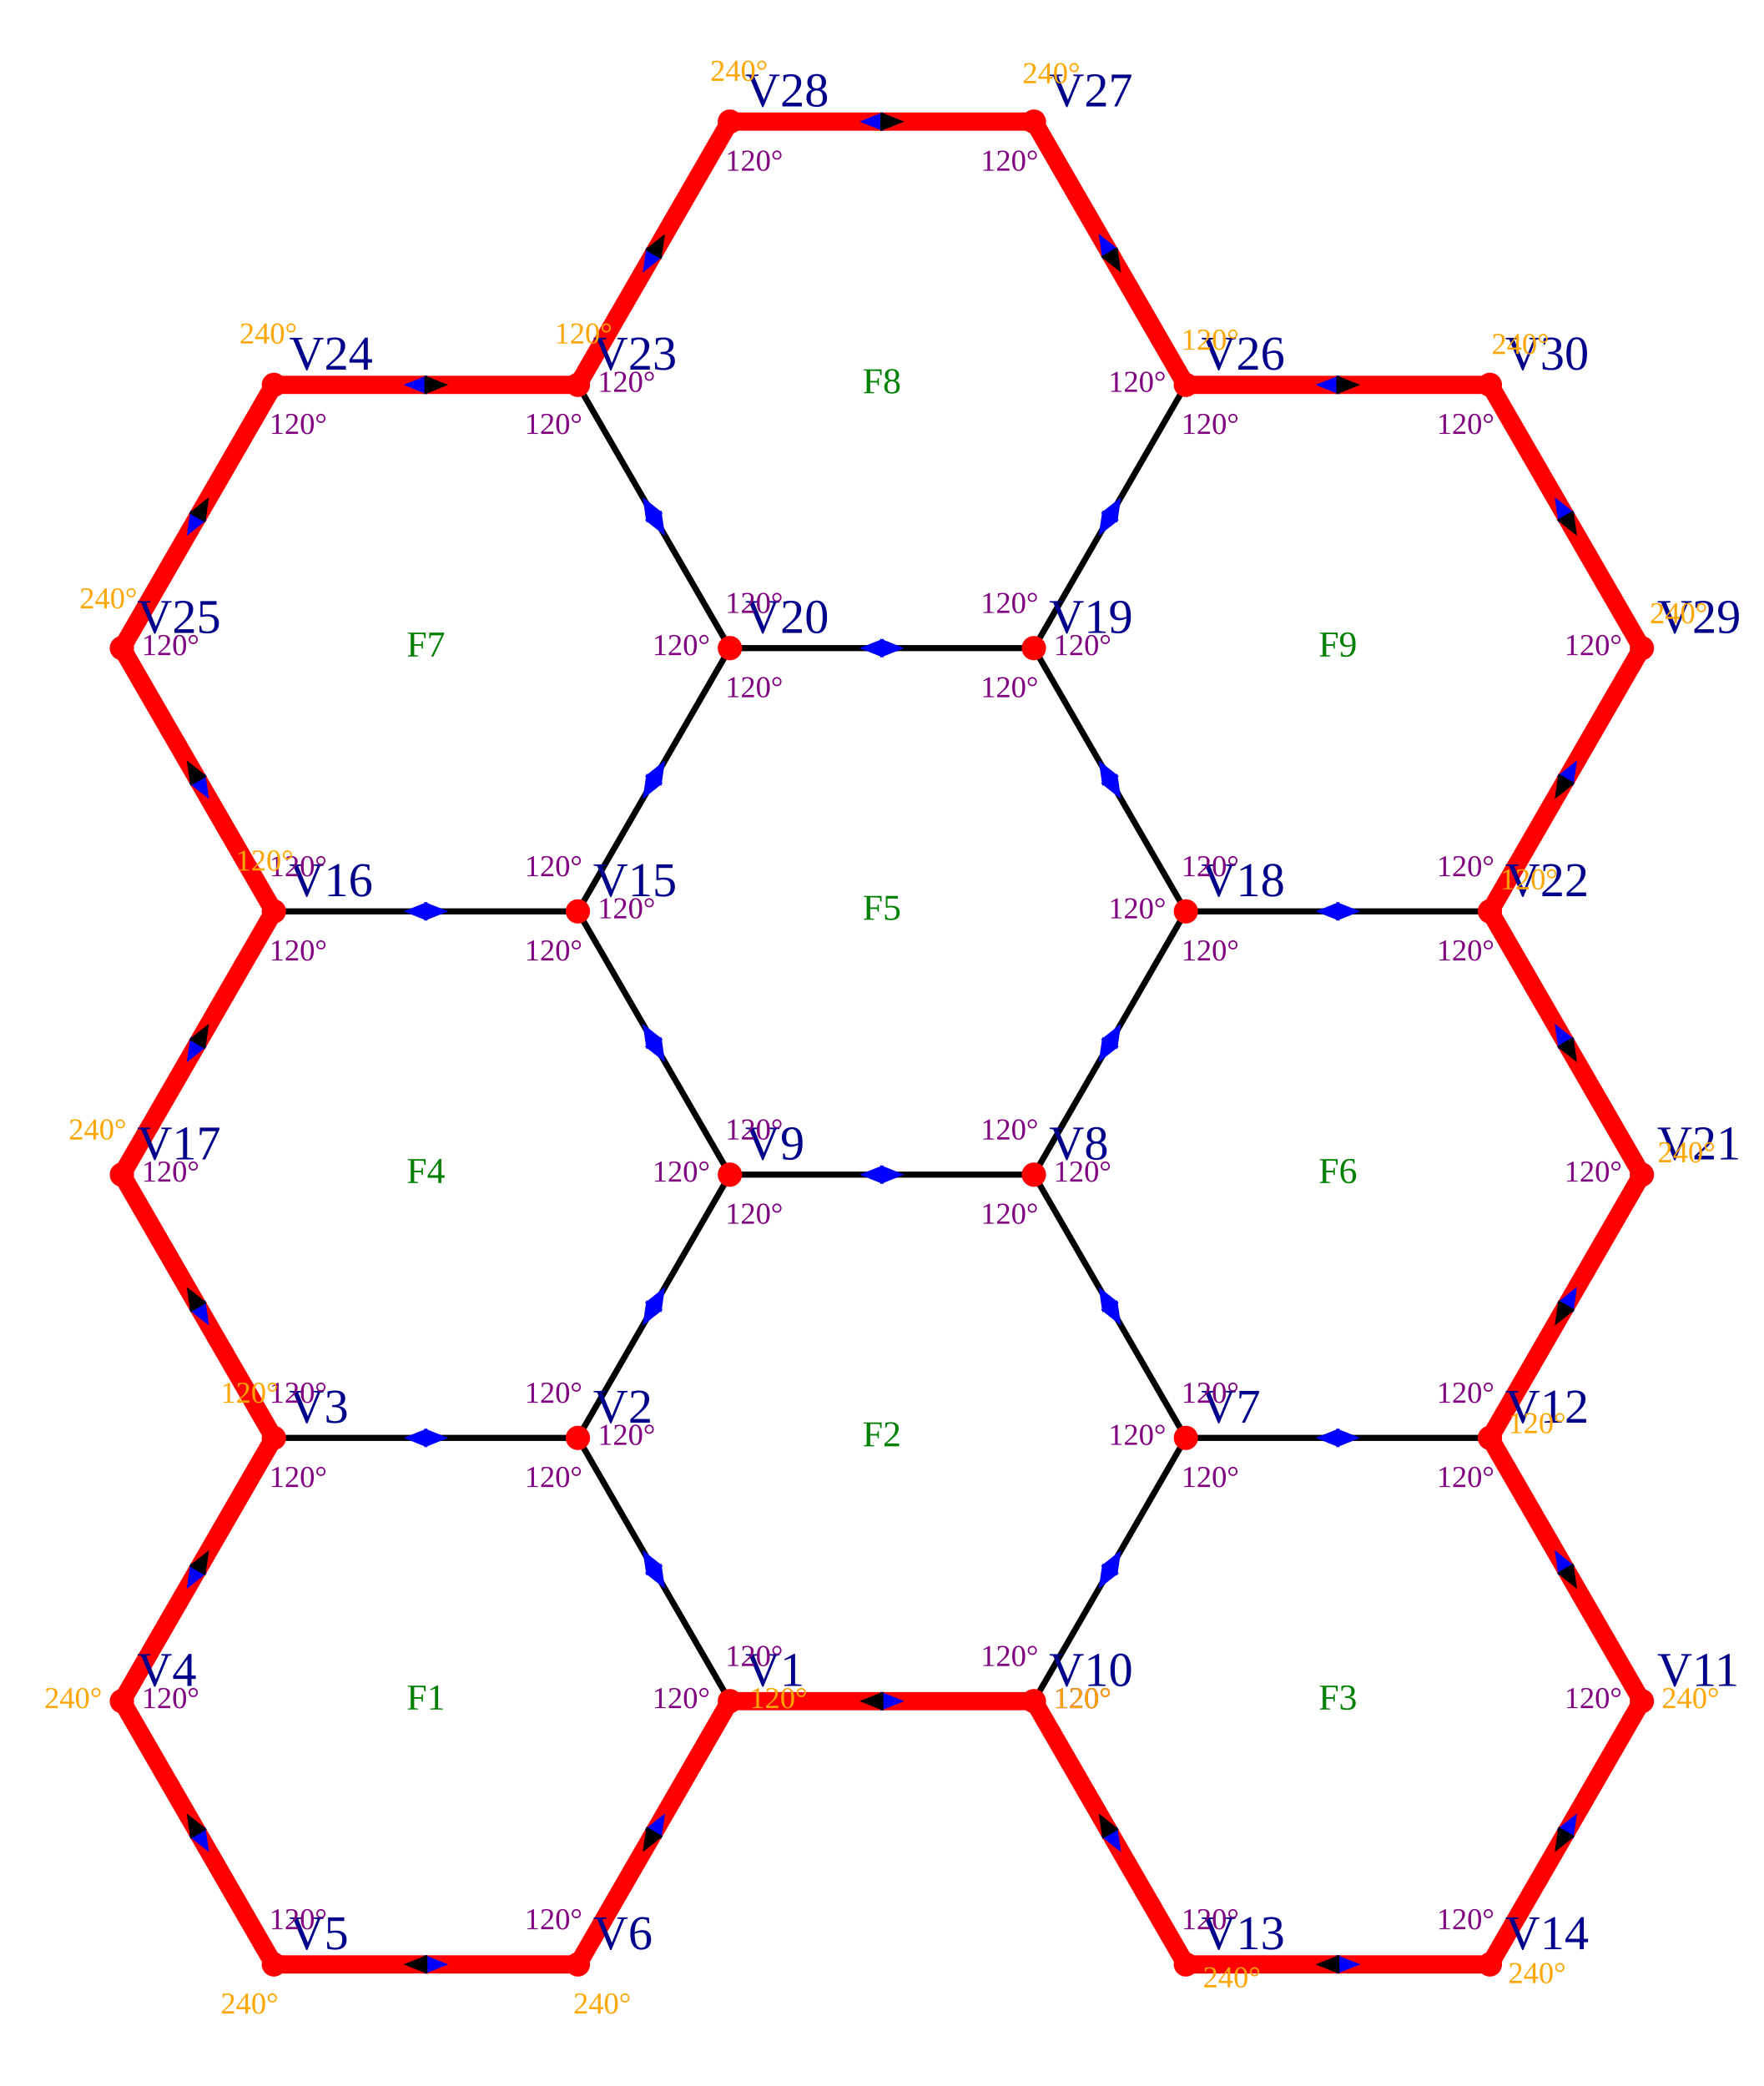
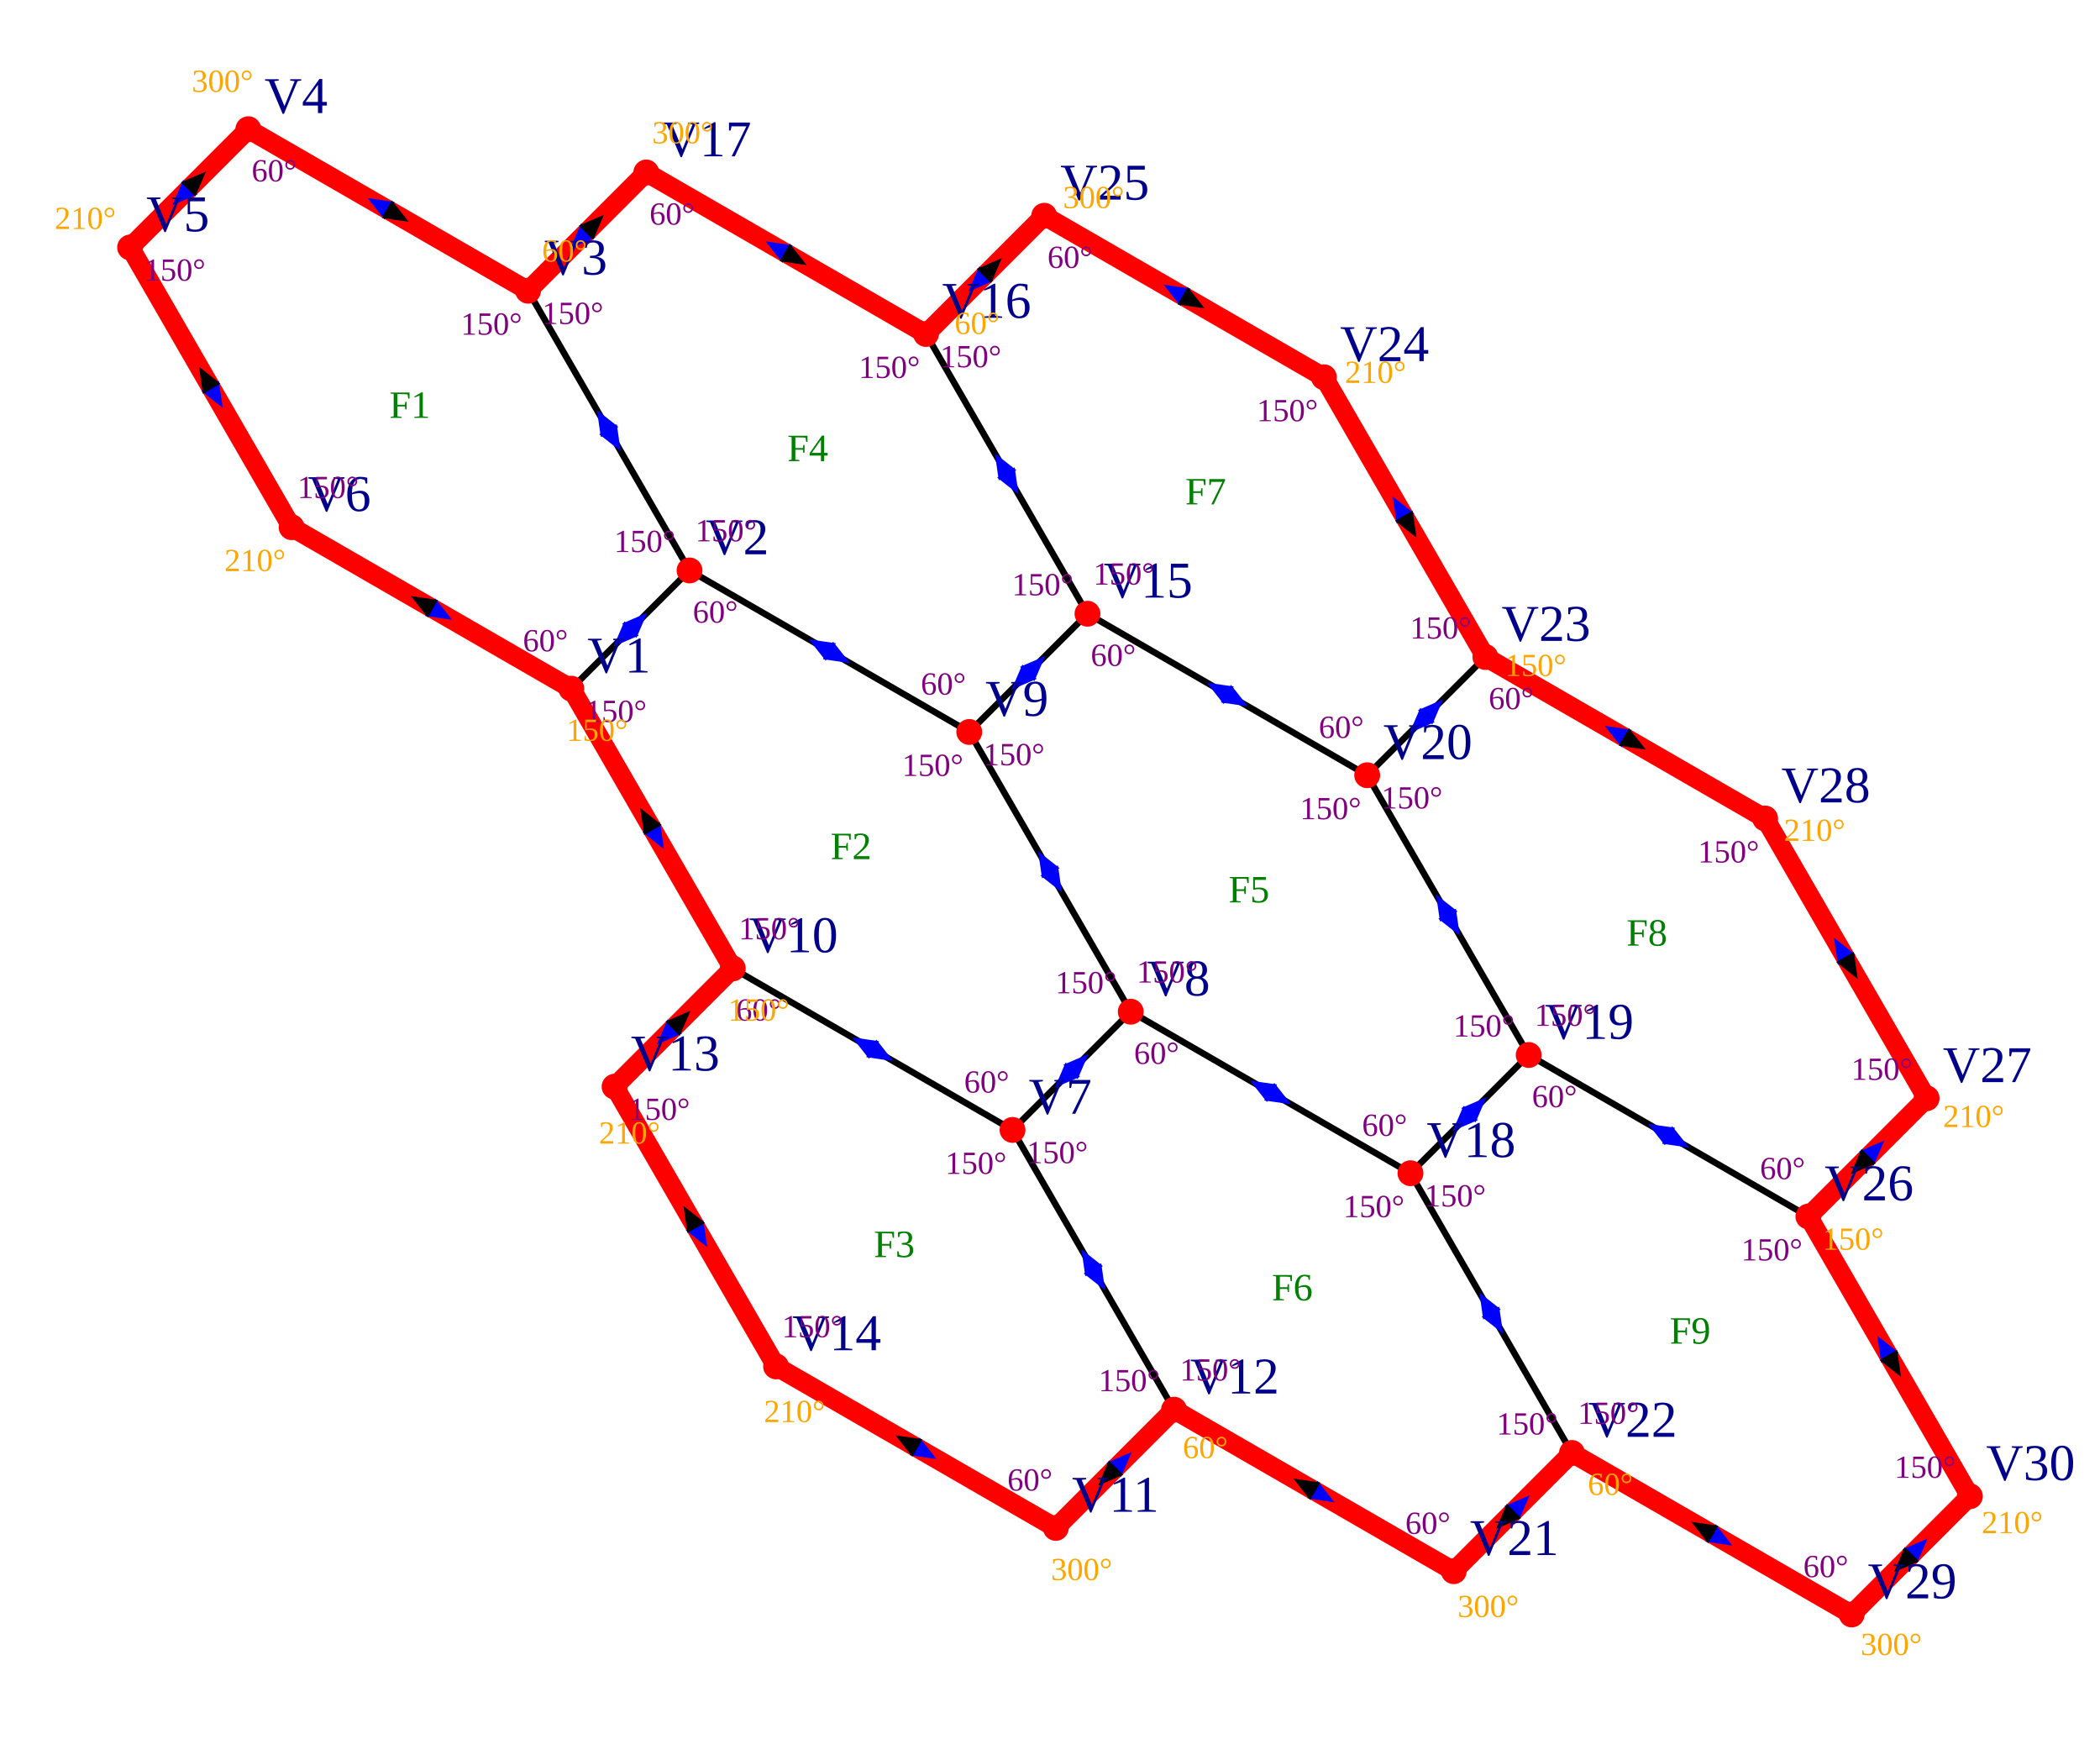
- <svg xmlns="http://www.w3.org/2000/svg" width="290" height="343" viewBox="-70 -279.808 290 343.109">
+ <svg xmlns="http://www.w3.org/2000/svg" width="324" height="269" viewBox="-63.301 -63.301 324.808 269.904">
  <g>
    <g stroke-width="1.0" stroke="black">
-       <line x1="-25" y1="-43.301" x2="25" y2="-43.301" />
-       <line x1="-50" y1="-86.603" x2="-25" y2="-129.904" />
-       <line x1="175" y1="-43.301" x2="200" y2="-86.603" />
-       <line x1="100" y1="0" x2="125" y2="43.301" />
-       <line x1="25" y1="-216.506" x2="50" y2="-259.808" />
-       <line x1="50" y1="-86.603" x2="25" y2="-129.904" />
-       <line x1="-25" y1="-129.904" x2="25" y2="-129.904" />
-       <line x1="25" y1="-43.301" x2="50" y2="0" />
-       <line x1="-25" y1="43.301" x2="-50" y2="0" />
-       <line x1="125" y1="-216.506" x2="100" y2="-259.808" />
-       <line x1="25" y1="43.301" x2="50" y2="0" />
-       <line x1="25" y1="-43.301" x2="50" y2="-86.603" />
-       <line x1="175" y1="-43.301" x2="125" y2="-43.301" />
-       <line x1="125" y1="43.301" x2="175" y2="43.301" />
-       <line x1="200" y1="0" x2="175" y2="-43.301" />
-       <line x1="100" y1="-173.205" x2="125" y2="-216.506" />
-       <line x1="-25" y1="-43.301" x2="-50" y2="0" />
-       <line x1="50" y1="-86.603" x2="100" y2="-86.603" />
-       <line x1="175" y1="-216.506" x2="200" y2="-173.205" />
-       <line x1="-25" y1="-216.506" x2="25" y2="-216.506" />
-       <line x1="-25" y1="43.301" x2="25" y2="43.301" />
-       <line x1="175" y1="-216.506" x2="125" y2="-216.506" />
-       <line x1="200" y1="-173.205" x2="175" y2="-129.904" />
-       <line x1="175" y1="43.301" x2="200" y2="0" />
-       <line x1="175" y1="-129.904" x2="200" y2="-86.603" />
-       <line x1="25" y1="-216.506" x2="50" y2="-173.205" />
-       <line x1="-50" y1="-86.603" x2="-25" y2="-43.301" />
-       <line x1="100" y1="-173.205" x2="50" y2="-173.205" />
-       <line x1="125" y1="-129.904" x2="175" y2="-129.904" />
-       <line x1="50" y1="-173.205" x2="25" y2="-129.904" />
-       <line x1="100" y1="-173.205" x2="125" y2="-129.904" />
-       <line x1="100" y1="0" x2="125" y2="-43.301" />
-       <line x1="100" y1="0" x2="50" y2="0" />
-       <line x1="-50" y1="-173.205" x2="-25" y2="-216.506" />
-       <line x1="100" y1="-259.808" x2="50" y2="-259.808" />
-       <line x1="125" y1="-129.904" x2="100" y2="-86.603" />
-       <line x1="125" y1="-43.301" x2="100" y2="-86.603" />
-       <line x1="-25" y1="-129.904" x2="-50" y2="-173.205" />
+       <line x1="18.301" y1="-18.301" x2="43.301" y2="25" />
+       <line x1="36.603" y1="-36.603" x2="79.904" y2="-11.603" />
+       <line x1="118.301" y1="154.904" x2="161.603" y2="179.904" />
+       <line x1="50" y1="86.603" x2="31.699" y2="104.904" />
+       <line x1="166.506" y1="38.397" x2="209.808" y2="63.397" />
+       <line x1="86.603" y1="50" x2="104.904" y2="31.699" />
+       <line x1="79.904" y1="-11.603" x2="104.904" y2="31.699" />
+       <line x1="43.301" y1="25" x2="25" y2="43.301" />
+       <line x1="-43.301" y1="-25" x2="-25" y2="-43.301" />
+       <line x1="216.506" y1="125" x2="234.808" y2="106.699" />
+       <line x1="-18.301" y1="18.301" x2="25" y2="43.301" />
+       <line x1="43.301" y1="25" x2="86.603" y2="50" />
+       <line x1="118.301" y1="154.904" x2="93.301" y2="111.603" />
+       <line x1="31.699" y1="104.904" x2="56.699" y2="148.205" />
+       <line x1="100" y1="173.205" x2="118.301" y2="154.904" />
+       <line x1="173.205" y1="100" x2="216.506" y2="125" />
+       <line x1="18.301" y1="-18.301" x2="-25" y2="-43.301" />
+       <line x1="86.603" y1="50" x2="111.603" y2="93.301" />
+       <line x1="241.506" y1="168.301" x2="223.205" y2="186.603" />
+       <line x1="141.506" y1="-4.904" x2="166.506" y2="38.397" />
+       <line x1="-43.301" y1="-25" x2="-18.301" y2="18.301" />
+       <line x1="241.506" y1="168.301" x2="216.506" y2="125" />
+       <line x1="223.205" y1="186.603" x2="179.904" y2="161.603" />
+       <line x1="56.699" y1="148.205" x2="100" y2="173.205" />
+       <line x1="179.904" y1="161.603" x2="161.603" y2="179.904" />
+       <line x1="166.506" y1="38.397" x2="148.205" y2="56.699" />
+       <line x1="36.603" y1="-36.603" x2="18.301" y2="-18.301" />
+       <line x1="173.205" y1="100" x2="148.205" y2="56.699" />
+       <line x1="154.904" y1="118.301" x2="179.904" y2="161.603" />
+       <line x1="148.205" y1="56.699" x2="104.904" y2="31.699" />
+       <line x1="173.205" y1="100" x2="154.904" y2="118.301" />
+       <line x1="50" y1="86.603" x2="93.301" y2="111.603" />
+       <line x1="50" y1="86.603" x2="25" y2="43.301" />
+       <line x1="98.205" y1="-29.904" x2="141.506" y2="-4.904" />
+       <line x1="234.808" y1="106.699" x2="209.808" y2="63.397" />
+       <line x1="154.904" y1="118.301" x2="111.603" y2="93.301" />
+       <line x1="93.301" y1="111.603" x2="111.603" y2="93.301" />
+       <line x1="79.904" y1="-11.603" x2="98.205" y2="-29.904" />
    </g>
    <g fill="none" stroke-width="3.0" stroke="red">
-       <polygon points="-50,-86.603 -25,-129.904 -50,-173.205 -25,-216.506 25,-216.506 50,-259.808 100,-259.808 125,-216.506 175,-216.506 200,-173.205 175,-129.904 200,-86.603 175,-43.301 200,0 175,43.301 125,43.301 100,0 50,0 25,43.301 -25,43.301 -50,0 -25,-43.301">
+       <polygon points="36.603,-36.603 79.904,-11.603 98.205,-29.904 141.506,-4.904 166.506,38.397 209.808,63.397 234.808,106.699 216.506,125 241.506,168.301 223.205,186.603 179.904,161.603 161.603,179.904 118.301,154.904 100,173.205 56.699,148.205 31.699,104.904 50,86.603 25,43.301 -18.301,18.301 -43.301,-25 -25,-43.301 18.301,-18.301">
            </polygon>
    </g>
    <g stroke-width="0.5" stroke="blue" fill="blue">
-       <polygon points="36,-24.249 36.461,-21.051 38.539,-22.251" />
-       <polygon points="-3,-43.301 -0,-42.101 0,-44.501" />
-       <polygon points="-39,-19.053 -36.461,-21.051 -38.539,-22.251" />
-       <polygon points="-36,24.249 -36.461,21.051 -38.539,22.251" />
-       <polygon points="3,43.301 0,42.101 -0,44.501" />
-       <polygon points="39,19.053 36.461,21.051 38.539,22.251" />
-       <polygon points="111,-67.55 111.461,-64.352 113.539,-65.552" />
-       <polygon points="72,-86.603 75,-85.403 75,-87.803" />
-       <polygon points="36,-62.354 38.539,-64.352 36.461,-65.552" />
-       <polygon points="39,-19.053 38.539,-22.251 36.461,-21.051" />
-       <polygon points="78,0 75,-1.2 75,1.2" />
-       <polygon points="114,-24.249 111.461,-22.251 113.539,-21.051" />
-       <polygon points="186,-24.249 186.461,-21.051 188.539,-22.251" />
-       <polygon points="147,-43.301 150,-42.101 150,-44.501" />
-       <polygon points="111,-19.053 113.539,-21.051 111.461,-22.251" />
-       <polygon points="114,24.249 113.539,21.051 111.461,22.251" />
-       <polygon points="153,43.301 150,42.101 150,44.501" />
-       <polygon points="189,19.053 186.461,21.051 188.539,22.251" />
-       <polygon points="36,-110.851 36.461,-107.653 38.539,-108.853" />
-       <polygon points="-3,-129.904 -0,-128.704 0,-131.104" />
-       <polygon points="-39,-105.655 -36.461,-107.653 -38.539,-108.853" />
-       <polygon points="-36,-62.354 -36.461,-65.552 -38.539,-64.352" />
-       <polygon points="3,-43.301 0,-44.501 -0,-42.101" />
-       <polygon points="39,-67.55 36.461,-65.552 38.539,-64.352" />
-       <polygon points="111,-154.153 111.461,-150.954 113.539,-152.154" />
-       <polygon points="72,-173.205 75,-172.005 75,-174.405" />
-       <polygon points="36,-148.956 38.539,-150.954 36.461,-152.154" />
-       <polygon points="39,-105.655 38.539,-108.853 36.461,-107.653" />
-       <polygon points="78,-86.603 75,-87.803 75,-85.403" />
-       <polygon points="114,-110.851 111.461,-108.853 113.539,-107.653" />
-       <polygon points="186,-110.851 186.461,-107.653 188.539,-108.853" />
-       <polygon points="147,-129.904 150,-128.704 150,-131.104" />
-       <polygon points="111,-105.655 113.539,-107.653 111.461,-108.853" />
-       <polygon points="114,-62.354 113.539,-65.552 111.461,-64.352" />
-       <polygon points="153,-43.301 150,-44.501 150,-42.101" />
-       <polygon points="189,-67.55 186.461,-65.552 188.539,-64.352" />
-       <polygon points="36,-197.454 36.461,-194.256 38.539,-195.456" />
-       <polygon points="-3,-216.506 -0,-215.306 0,-217.706" />
-       <polygon points="-39,-192.258 -36.461,-194.256 -38.539,-195.456" />
-       <polygon points="-36,-148.956 -36.461,-152.154 -38.539,-150.954" />
-       <polygon points="3,-129.904 0,-131.104 -0,-128.704" />
-       <polygon points="39,-154.153 36.461,-152.154 38.539,-150.954" />
-       <polygon points="111,-240.755 111.461,-237.557 113.539,-238.757" />
-       <polygon points="72,-259.808 75,-258.608 75,-261.008" />
-       <polygon points="36,-235.559 38.539,-237.557 36.461,-238.757" />
-       <polygon points="39,-192.258 38.539,-195.456 36.461,-194.256" />
-       <polygon points="78,-173.205 75,-174.405 75,-172.005" />
-       <polygon points="114,-197.454 111.461,-195.456 113.539,-194.256" />
-       <polygon points="186,-197.454 186.461,-194.256 188.539,-195.456" />
-       <polygon points="147,-216.506 150,-215.306 150,-217.706" />
-       <polygon points="111,-192.258 113.539,-194.256 111.461,-195.456" />
-       <polygon points="114,-148.956 113.539,-152.154 111.461,-150.954" />
-       <polygon points="153,-129.904 150,-131.104 150,-128.704" />
-       <polygon points="189,-154.153 186.461,-152.154 188.539,-150.954" />
+       <polygon points="36.272,32.029 33.302,33.302 34.999,34.999" />
+       <polygon points="29.301,0.751 29.762,3.949 31.841,2.749" />
+       <polygon points="-5.947,-32.301 -3.949,-29.762 -2.749,-31.841" />
+       <polygon points="-36.272,-32.029 -33.302,-33.302 -34.999,-34.999" />
+       <polygon points="-29.301,-0.751 -29.762,-3.949 -31.841,-2.749" />
+       <polygon points="5.947,32.301 3.949,29.762 2.749,31.841" />
+       <polygon points="104.573,100.331 101.603,101.603 103.3,103.3" />
+       <polygon points="97.603,69.053 98.063,72.251 100.142,71.051" />
+       <polygon points="62.354,36 64.352,38.539 65.552,36.461" />
+       <polygon points="32.029,36.272 34.999,34.999 33.302,33.302" />
+       <polygon points="39,67.55 38.539,64.352 36.461,65.552" />
+       <polygon points="74.249,100.603 72.251,98.063 71.051,100.142" />
+       <polygon points="111.272,161.933 108.302,163.206 109.999,164.903" />
+       <polygon points="104.301,130.655 104.762,133.853 106.841,132.653" />
+       <polygon points="69.053,97.603 71.051,100.142 72.251,98.063" />
+       <polygon points="38.728,97.874 41.698,96.602 40.001,94.905" />
+       <polygon points="45.699,129.153 45.238,125.954 43.159,127.154" />
+       <polygon points="80.947,162.205 78.949,159.666 77.749,161.744" />
+       <polygon points="97.874,38.728 94.905,40.001 96.602,41.698" />
+       <polygon points="90.904,7.45 91.365,10.648 93.443,9.448" />
+       <polygon points="55.655,-25.603 57.653,-23.063 58.853,-25.142" />
+       <polygon points="25.331,-25.331 28.3,-26.603 26.603,-28.3" />
+       <polygon points="32.301,5.947 31.841,2.749 29.762,3.949" />
+       <polygon points="67.55,39 65.552,36.461 64.352,38.539" />
+       <polygon points="166.176,107.029 163.206,108.302 164.903,109.999" />
+       <polygon points="159.205,75.751 159.666,78.949 161.744,77.749" />
+       <polygon points="123.956,42.699 125.954,45.238 127.154,43.159" />
+       <polygon points="93.632,42.971 96.602,41.698 94.905,40.001" />
+       <polygon points="100.603,74.249 100.142,71.051 98.063,72.251" />
+       <polygon points="135.851,107.301 133.853,104.762 132.653,106.841" />
+       <polygon points="172.874,168.632 169.905,169.905 171.602,171.602" />
+       <polygon points="165.904,137.354 166.365,140.552 168.443,139.352" />
+       <polygon points="130.655,104.301 132.653,106.841 133.853,104.762" />
+       <polygon points="100.331,104.573 103.3,103.3 101.603,101.603" />
+       <polygon points="107.301,135.851 106.841,132.653 104.762,133.853" />
+       <polygon points="142.55,168.904 140.552,166.365 139.352,168.443" />
+       <polygon points="159.477,45.427 156.507,46.7 158.204,48.397" />
+       <polygon points="152.506,14.149 152.967,17.347 155.046,16.147" />
+       <polygon points="117.258,-18.904 119.256,-16.365 120.456,-18.443" />
+       <polygon points="86.933,-18.632 89.903,-19.905 88.206,-21.602" />
+       <polygon points="93.904,12.646 93.443,9.448 91.365,10.648" />
+       <polygon points="129.153,45.699 127.154,43.159 125.954,45.238" />
+       <polygon points="227.778,113.728 224.808,115.001 226.506,116.698" />
+       <polygon points="220.808,82.45 221.268,85.648 223.347,84.448" />
+       <polygon points="185.559,49.397 187.557,51.937 188.757,49.858" />
+       <polygon points="155.234,49.669 158.204,48.397 156.507,46.7" />
+       <polygon points="162.205,80.947 161.744,77.749 159.666,78.949" />
+       <polygon points="197.454,114 195.456,111.461 194.256,113.539" />
+       <polygon points="234.477,175.331 231.507,176.603 233.204,178.3" />
+       <polygon points="227.506,144.053 227.967,147.251 230.046,146.051" />
+       <polygon points="192.258,111 194.256,113.539 195.456,111.461" />
+       <polygon points="161.933,111.272 164.903,109.999 163.206,108.302" />
+       <polygon points="168.904,142.55 168.443,139.352 166.365,140.552" />
+       <polygon points="204.153,175.603 202.154,173.063 200.954,175.142" />
    </g>
    <g stroke-width="0.5" stroke="black" fill="black">
-       <polygon points="-36,-110.851 -38.539,-108.853 -36.461,-107.653" />
-       <polygon points="-39,-154.153 -38.539,-150.954 -36.461,-152.154" />
-       <polygon points="-36,-197.454 -38.539,-195.456 -36.461,-194.256" />
-       <polygon points="3,-216.506 0,-217.706 -0,-215.306" />
-       <polygon points="39,-240.755 36.461,-238.757 38.539,-237.557" />
-       <polygon points="78,-259.808 75,-261.008 75,-258.608" />
-       <polygon points="114,-235.559 113.539,-238.757 111.461,-237.557" />
-       <polygon points="153,-216.506 150,-217.706 150,-215.306" />
-       <polygon points="189,-192.258 188.539,-195.456 186.461,-194.256" />
-       <polygon points="186,-148.956 188.539,-150.954 186.461,-152.154" />
-       <polygon points="189,-105.655 188.539,-108.853 186.461,-107.653" />
-       <polygon points="186,-62.354 188.539,-64.352 186.461,-65.552" />
-       <polygon points="189,-19.053 188.539,-22.251 186.461,-21.051" />
-       <polygon points="186,24.249 188.539,22.251 186.461,21.051" />
-       <polygon points="147,43.301 150,44.501 150,42.101" />
-       <polygon points="111,19.053 111.461,22.251 113.539,21.051" />
-       <polygon points="72,-0 75,1.2 75,-1.2" />
-       <polygon points="36,24.249 38.539,22.251 36.461,21.051" />
-       <polygon points="-3,43.301 -0,44.501 0,42.101" />
-       <polygon points="-39,19.053 -38.539,22.251 -36.461,21.051" />
-       <polygon points="-36,-24.249 -38.539,-22.251 -36.461,-21.051" />
-       <polygon points="-39,-67.55 -38.539,-64.352 -36.461,-65.552" />
+       <polygon points="60.851,-22.603 58.853,-25.142 57.653,-23.063" />
+       <polygon points="91.176,-22.874 88.206,-21.602 89.903,-19.905" />
+       <polygon points="122.454,-15.904 120.456,-18.443 119.256,-16.365" />
+       <polygon points="155.506,19.345 155.046,16.147 152.967,17.347" />
+       <polygon points="190.755,52.397 188.757,49.858 187.557,51.937" />
+       <polygon points="223.808,87.646 223.347,84.448 221.268,85.648" />
+       <polygon points="223.536,117.971 226.506,116.698 224.808,115.001" />
+       <polygon points="230.506,149.249 230.046,146.051 227.967,147.251" />
+       <polygon points="230.234,179.573 233.204,178.3 231.507,176.603" />
+       <polygon points="198.956,172.603 200.954,175.142 202.154,173.063" />
+       <polygon points="168.632,172.874 171.602,171.602 169.905,169.905" />
+       <polygon points="137.354,165.904 139.352,168.443 140.552,166.365" />
+       <polygon points="107.029,166.176 109.999,164.903 108.302,163.206" />
+       <polygon points="75.751,159.205 77.749,161.744 78.949,159.666" />
+       <polygon points="42.699,123.956 43.159,127.154 45.238,125.954" />
+       <polygon points="42.971,93.632 40.001,94.905 41.698,96.602" />
+       <polygon points="36,62.354 36.461,65.552 38.539,64.352" />
+       <polygon points="0.751,29.301 2.749,31.841 3.949,29.762" />
+       <polygon points="-32.301,-5.947 -31.841,-2.749 -29.762,-3.949" />
+       <polygon points="-32.029,-36.272 -34.999,-34.999 -33.302,-33.302" />
+       <polygon points="-0.751,-29.301 -2.749,-31.841 -3.949,-29.762" />
+       <polygon points="29.573,-29.573 26.603,-28.3 28.3,-26.603" />
    </g>
    <g fill="red">
-       <circle cx="-50" cy="0" r="2.0" />
-       <circle cx="200" cy="-173.205" r="2.0" />
-       <circle cx="100" cy="-259.808" r="2.0" />
+       <circle cx="-25" cy="-43.301" r="2.0" />
+       <circle cx="223.205" cy="186.603" r="2.0" />
+       <circle cx="234.808" cy="106.699" r="2.0" />
+       <circle cx="-18.301" cy="18.301" r="2.0" />
+       <circle cx="93.301" cy="111.603" r="2.0" />
+       <circle cx="179.904" cy="161.603" r="2.0" />
+       <circle cx="173.205" cy="100" r="2.0" />
+       <circle cx="141.506" cy="-4.904" r="2.0" />
+       <circle cx="100" cy="173.205" r="2.0" />
+       <circle cx="216.506" cy="125" r="2.0" />
+       <circle cx="79.904" cy="-11.603" r="2.0" />
+       <circle cx="154.904" cy="118.301" r="2.0" />
+       <circle cx="31.699" cy="104.904" r="2.0" />
+       <circle cx="111.603" cy="93.301" r="2.0" />
+       <circle cx="118.301" cy="154.904" r="2.0" />
+       <circle cx="148.205" cy="56.699" r="2.0" />
+       <circle cx="241.506" cy="168.301" r="2.0" />
+       <circle cx="36.603" cy="-36.603" r="2.0" />
+       <circle cx="18.301" cy="-18.301" r="2.0" />
+       <circle cx="-43.301" cy="-25" r="2.0" />
+       <circle cx="43.301" cy="25" r="2.0" />
+       <circle cx="86.603" cy="50" r="2.0" />
+       <circle cx="56.699" cy="148.205" r="2.0" />
+       <circle cx="98.205" cy="-29.904" r="2.0" />
+       <circle cx="50" cy="86.603" r="2.0" />
+       <circle cx="166.506" cy="38.397" r="2.0" />
+       <circle cx="209.808" cy="63.397" r="2.0" />
+       <circle cx="161.603" cy="179.904" r="2.0" />
      <circle cx="25" cy="43.301" r="2.0" />
-       <circle cx="125" cy="-43.301" r="2.0" />
-       <circle cx="175" cy="-129.904" r="2.0" />
-       <circle cx="100" cy="-173.205" r="2.0" />
-       <circle cx="-25" cy="-216.506" r="2.0" />
-       <circle cx="200" cy="0" r="2.0" />
-       <circle cx="125" cy="-216.506" r="2.0" />
-       <circle cx="-25" cy="-129.904" r="2.0" />
-       <circle cx="125" cy="-129.904" r="2.0" />
-       <circle cx="125" cy="43.301" r="2.0" />
-       <circle cx="100" cy="-86.603" r="2.0" />
-       <circle cx="175" cy="-43.301" r="2.0" />
-       <circle cx="50" cy="-173.205" r="2.0" />
-       <circle cx="175" cy="-216.506" r="2.0" />
-       <circle cx="-50" cy="-86.603" r="2.0" />
-       <circle cx="-25" cy="-43.301" r="2.0" />
-       <circle cx="-25" cy="43.301" r="2.0" />
-       <circle cx="25" cy="-43.301" r="2.0" />
-       <circle cx="50" cy="-86.603" r="2.0" />
-       <circle cx="175" cy="43.301" r="2.0" />
-       <circle cx="-50" cy="-173.205" r="2.0" />
-       <circle cx="100" cy="0" r="2.0" />
-       <circle cx="25" cy="-216.506" r="2.0" />
-       <circle cx="50" cy="-259.808" r="2.0" />
-       <circle cx="200" cy="-86.603" r="2.0" />
-       <circle cx="50" cy="0" r="2.0" />
-       <circle cx="25" cy="-129.904" r="2.0" />
+       <circle cx="104.904" cy="31.699" r="2.0" />
    </g>
    <g fill="darkblue" font-size="8">
-       <text x="-47.5" y="-2.5">V4</text>
-       <text x="202.5" y="-175.705">V29</text>
-       <text x="102.5" y="-262.308">V27</text>
-       <text x="27.5" y="40.801">V6</text>
-       <text x="127.5" y="-45.801">V7</text>
-       <text x="177.5" y="-132.404">V22</text>
-       <text x="102.5" y="-175.705">V19</text>
-       <text x="-22.5" y="-219.006">V24</text>
-       <text x="202.5" y="-2.5">V11</text>
-       <text x="127.5" y="-219.006">V26</text>
-       <text x="-22.5" y="-132.404">V16</text>
-       <text x="127.5" y="-132.404">V18</text>
-       <text x="127.5" y="40.801">V13</text>
-       <text x="102.5" y="-89.103">V8</text>
-       <text x="177.5" y="-45.801">V12</text>
-       <text x="52.5" y="-175.705">V20</text>
-       <text x="177.5" y="-219.006">V30</text>
-       <text x="-47.5" y="-89.103">V17</text>
-       <text x="-22.5" y="-45.801">V3</text>
-       <text x="-22.5" y="40.801">V5</text>
-       <text x="27.5" y="-45.801">V2</text>
-       <text x="52.5" y="-89.103">V9</text>
-       <text x="177.5" y="40.801">V14</text>
-       <text x="-47.5" y="-175.705">V25</text>
-       <text x="102.5" y="-2.5">V10</text>
-       <text x="27.5" y="-219.006">V23</text>
-       <text x="52.5" y="-262.308">V28</text>
-       <text x="202.5" y="-89.103">V21</text>
-       <text x="52.5" y="-2.5">V1</text>
-       <text x="27.5" y="-132.404">V15</text>
+       <text x="-22.5" y="-45.801">V4</text>
+       <text x="225.705" y="184.103">V29</text>
+       <text x="237.308" y="104.199">V27</text>
+       <text x="-15.801" y="15.801">V6</text>
+       <text x="95.801" y="109.103">V7</text>
+       <text x="182.404" y="159.103">V22</text>
+       <text x="175.705" y="97.5">V19</text>
+       <text x="144.006" y="-7.404">V24</text>
+       <text x="102.5" y="170.705">V11</text>
+       <text x="219.006" y="122.5">V26</text>
+       <text x="82.404" y="-14.103">V16</text>
+       <text x="157.404" y="115.801">V18</text>
+       <text x="34.199" y="102.404">V13</text>
+       <text x="114.103" y="90.801">V8</text>
+       <text x="120.801" y="152.404">V12</text>
+       <text x="150.705" y="54.199">V20</text>
+       <text x="244.006" y="165.801">V30</text>
+       <text x="39.103" y="-39.103">V17</text>
+       <text x="20.801" y="-20.801">V3</text>
+       <text x="-40.801" y="-27.5">V5</text>
+       <text x="45.801" y="22.5">V2</text>
+       <text x="89.103" y="47.5">V9</text>
+       <text x="59.199" y="145.705">V14</text>
+       <text x="100.705" y="-32.404">V25</text>
+       <text x="52.5" y="84.103">V10</text>
+       <text x="169.006" y="35.897">V23</text>
+       <text x="212.308" y="60.897">V28</text>
+       <text x="164.103" y="177.404">V21</text>
+       <text x="27.5" y="40.801">V1</text>
+       <text x="107.404" y="29.199">V15</text>
    </g>
    <g dominant-baseline="middle" text-anchor="middle" fill="green" font-size="6">
-       <text x="0" y="0">F1</text>
-       <text x="75" y="-43.301">F2</text>
-       <text x="150" y="0">F3</text>
-       <text x="0" y="-86.603">F4</text>
-       <text x="75" y="-129.904">F5</text>
-       <text x="150" y="-86.603">F6</text>
-       <text x="0" y="-173.205">F7</text>
-       <text x="75" y="-216.506">F8</text>
-       <text x="150" y="-173.205">F9</text>
+       <text x="-0" y="0">F1</text>
+       <text x="68.301" y="68.301">F2</text>
+       <text x="75" y="129.904">F3</text>
+       <text x="61.603" y="6.699">F4</text>
+       <text x="129.904" y="75">F5</text>
+       <text x="136.603" y="136.603">F6</text>
+       <text x="123.205" y="13.397">F7</text>
+       <text x="191.506" y="81.699">F8</text>
+       <text x="198.205" y="143.301">F9</text>
    </g>
    <g dominant-baseline="middle" text-anchor="middle" fill="purple" font-size="5">
-       <text x="42" y="-0">120°</text>
-       <text x="21" y="-36.373">120°</text>
-       <text x="-21" y="-36.373">120°</text>
-       <text x="-42" y="0">120°</text>
-       <text x="-21" y="36.373">120°</text>
-       <text x="21" y="36.373">120°</text>
-       <text x="117" y="-43.301">120°</text>
-       <text x="96" y="-79.674">120°</text>
-       <text x="54" y="-79.674">120°</text>
-       <text x="33" y="-43.301">120°</text>
-       <text x="54" y="-6.928">120°</text>
-       <text x="96" y="-6.928">120°</text>
-       <text x="192" y="-0">120°</text>
-       <text x="171" y="-36.373">120°</text>
-       <text x="129" y="-36.373">120°</text>
-       <text x="108" y="0">120°</text>
-       <text x="129" y="36.373">120°</text>
-       <text x="171" y="36.373">120°</text>
-       <text x="42" y="-86.603">120°</text>
-       <text x="21" y="-122.976">120°</text>
-       <text x="-21" y="-122.976">120°</text>
-       <text x="-42" y="-86.603">120°</text>
-       <text x="-21" y="-50.229">120°</text>
-       <text x="21" y="-50.229">120°</text>
-       <text x="117" y="-129.904">120°</text>
-       <text x="96" y="-166.277">120°</text>
-       <text x="54" y="-166.277">120°</text>
-       <text x="33" y="-129.904">120°</text>
-       <text x="54" y="-93.531">120°</text>
-       <text x="96" y="-93.531">120°</text>
-       <text x="192" y="-86.603">120°</text>
-       <text x="171" y="-122.976">120°</text>
-       <text x="129" y="-122.976">120°</text>
-       <text x="108" y="-86.603">120°</text>
-       <text x="129" y="-50.229">120°</text>
-       <text x="171" y="-50.229">120°</text>
-       <text x="42" y="-173.205">120°</text>
-       <text x="21" y="-209.578">120°</text>
-       <text x="-21" y="-209.578">120°</text>
-       <text x="-42" y="-173.205">120°</text>
-       <text x="-21" y="-136.832">120°</text>
-       <text x="21" y="-136.832">120°</text>
-       <text x="117" y="-216.506">120°</text>
-       <text x="96" y="-252.879">120°</text>
-       <text x="54" y="-252.879">120°</text>
-       <text x="33" y="-216.506">120°</text>
-       <text x="54" y="-180.133">120°</text>
-       <text x="96" y="-180.133">120°</text>
-       <text x="192" y="-173.205">120°</text>
-       <text x="171" y="-209.578">120°</text>
-       <text x="129" y="-209.578">120°</text>
-       <text x="108" y="-173.205">120°</text>
-       <text x="129" y="-136.832">120°</text>
-       <text x="171" y="-136.832">120°</text>
+       <text x="21" y="36.373">60°</text>
+       <text x="36.373" y="21">150°</text>
+       <text x="12.644" y="-12.644">150°</text>
+       <text x="-21" y="-36.373">60°</text>
+       <text x="-36.373" y="-21">150°</text>
+       <text x="-12.644" y="12.644">150°</text>
+       <text x="89.301" y="104.674">60°</text>
+       <text x="104.674" y="89.301">150°</text>
+       <text x="80.946" y="55.657">150°</text>
+       <text x="47.301" y="31.928">60°</text>
+       <text x="31.928" y="47.301">150°</text>
+       <text x="55.657" y="80.946">150°</text>
+       <text x="96" y="166.277">60°</text>
+       <text x="111.373" y="150.904">150°</text>
+       <text x="87.644" y="117.259">150°</text>
+       <text x="54" y="93.531">60°</text>
+       <text x="38.627" y="108.904">150°</text>
+       <text x="62.356" y="142.548">150°</text>
+       <text x="82.603" y="43.072">60°</text>
+       <text x="97.976" y="27.699">150°</text>
+       <text x="74.247" y="-5.946">150°</text>
+       <text x="40.603" y="-29.674">60°</text>
+       <text x="25.229" y="-14.301">150°</text>
+       <text x="48.958" y="19.343">150°</text>
+       <text x="150.904" y="111.373">60°</text>
+       <text x="166.277" y="96">150°</text>
+       <text x="142.548" y="62.356">150°</text>
+       <text x="108.904" y="38.627">60°</text>
+       <text x="93.531" y="54">150°</text>
+       <text x="117.259" y="87.644">150°</text>
+       <text x="157.603" y="172.976">60°</text>
+       <text x="172.976" y="157.603">150°</text>
+       <text x="149.247" y="123.958">150°</text>
+       <text x="115.603" y="100.229">60°</text>
+       <text x="100.229" y="115.603">150°</text>
+       <text x="123.958" y="149.247">150°</text>
+       <text x="144.205" y="49.771">60°</text>
+       <text x="159.578" y="34.397">150°</text>
+       <text x="135.849" y="0.753">150°</text>
+       <text x="102.205" y="-22.976">60°</text>
+       <text x="86.832" y="-7.603">150°</text>
+       <text x="110.561" y="26.042">150°</text>
+       <text x="212.506" y="118.072">60°</text>
+       <text x="227.879" y="102.699">150°</text>
+       <text x="204.151" y="69.054">150°</text>
+       <text x="170.506" y="45.326">60°</text>
+       <text x="155.133" y="60.699">150°</text>
+       <text x="178.862" y="94.343">150°</text>
+       <text x="219.205" y="179.674">60°</text>
+       <text x="234.578" y="164.301">150°</text>
+       <text x="210.849" y="130.657">150°</text>
+       <text x="177.205" y="106.928">60°</text>
+       <text x="161.832" y="122.301">150°</text>
+       <text x="185.561" y="155.946">150°</text>
    </g>
    <g dominant-baseline="middle" text-anchor="middle" fill="orange" font-size="5">
-       <text x="-54" y="-93.531">240°</text>
-       <text x="-26.512" y="-137.76">120°</text>
-       <text x="-52.219" y="-180.891">240°</text>
-       <text x="-25.918" y="-224.454">240°</text>
-       <text x="25.918" y="-224.454">120°</text>
-       <text x="51.512" y="-267.663">240°</text>
-       <text x="102.874" y="-267.274">240°</text>
-       <text x="129" y="-223.435">120°</text>
-       <text x="180.029" y="-222.728">240°</text>
-       <text x="206.047" y="-178.442">240°</text>
-       <text x="181.424" y="-134.672">120°</text>
-       <text x="207.341" y="-89.781">240°</text>
-       <text x="182.766" y="-45.223">120°</text>
-       <text x="208" y="0">240°</text>
-       <text x="182.766" y="45.223">240°</text>
-       <text x="132.559" y="45.92">240°</text>
-       <text x="108" y="0">120°</text>
-       <text x="58" y="0">120°</text>
-       <text x="29" y="50.229">240°</text>
-       <text x="-29" y="50.229">240°</text>
-       <text x="-58" y="0">240°</text>
-       <text x="-29" y="-50.229">120°</text>
+       <text x="42.259" y="-42.259">300°</text>
+       <text x="87.821" y="-12.752">60°</text>
+       <text x="105.858" y="-32.234">300°</text>
+       <text x="149.502" y="-5.181">210°</text>
+       <text x="174.302" y="40.195">150°</text>
+       <text x="217.466" y="65.711">210°</text>
+       <text x="242.091" y="110.008">210°</text>
+       <text x="223.435" y="129">150°</text>
+       <text x="248.07" y="172.875">210°</text>
+       <text x="229.343" y="191.734">300°</text>
+       <text x="185.855" y="166.949">60°</text>
+       <text x="166.949" y="185.855">300°</text>
+       <text x="123.157" y="161.262">60°</text>
+       <text x="104" y="180.133">300°</text>
+       <text x="59.557" y="155.677">210°</text>
+       <text x="34.013" y="112.562">210°</text>
+       <text x="54" y="93.531">150°</text>
+       <text x="29" y="50.229">150°</text>
+       <text x="-23.958" y="23.958">210°</text>
+       <text x="-50.229" y="-29">210°</text>
+       <text x="-29" y="-50.229">300°</text>
+       <text x="23.958" y="-23.958">60°</text>
    </g>
  </g>
</svg>
